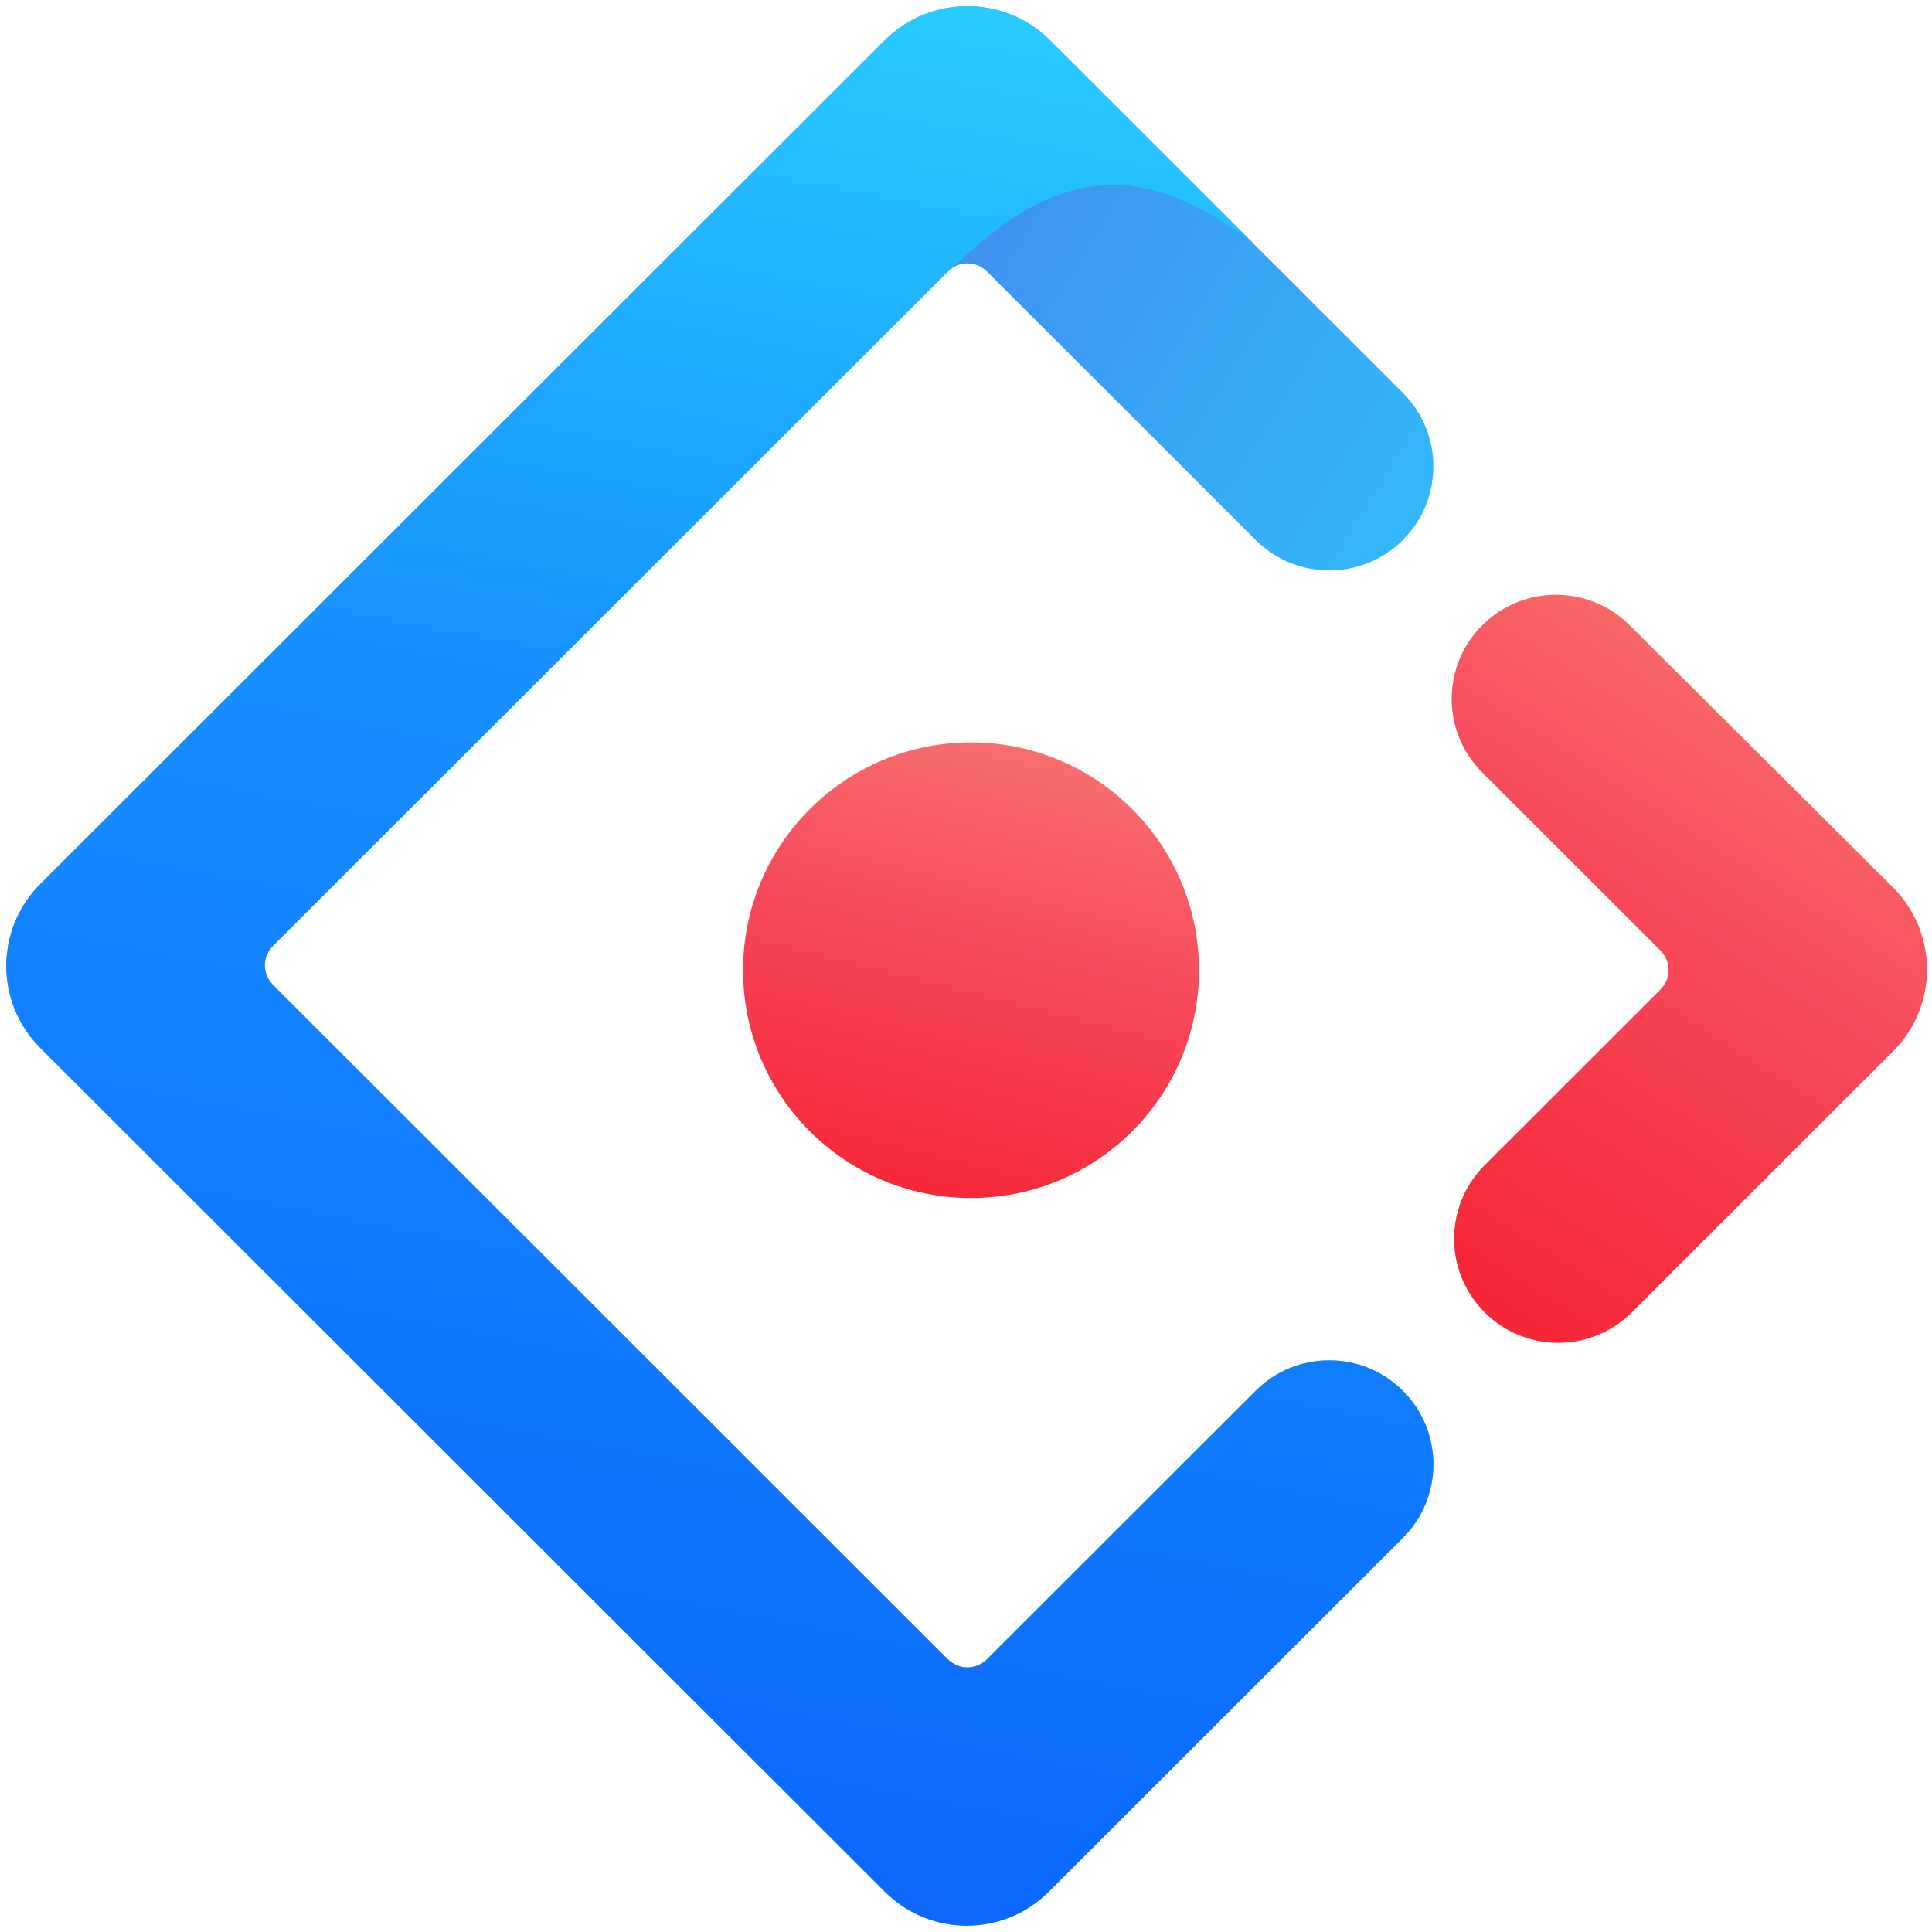
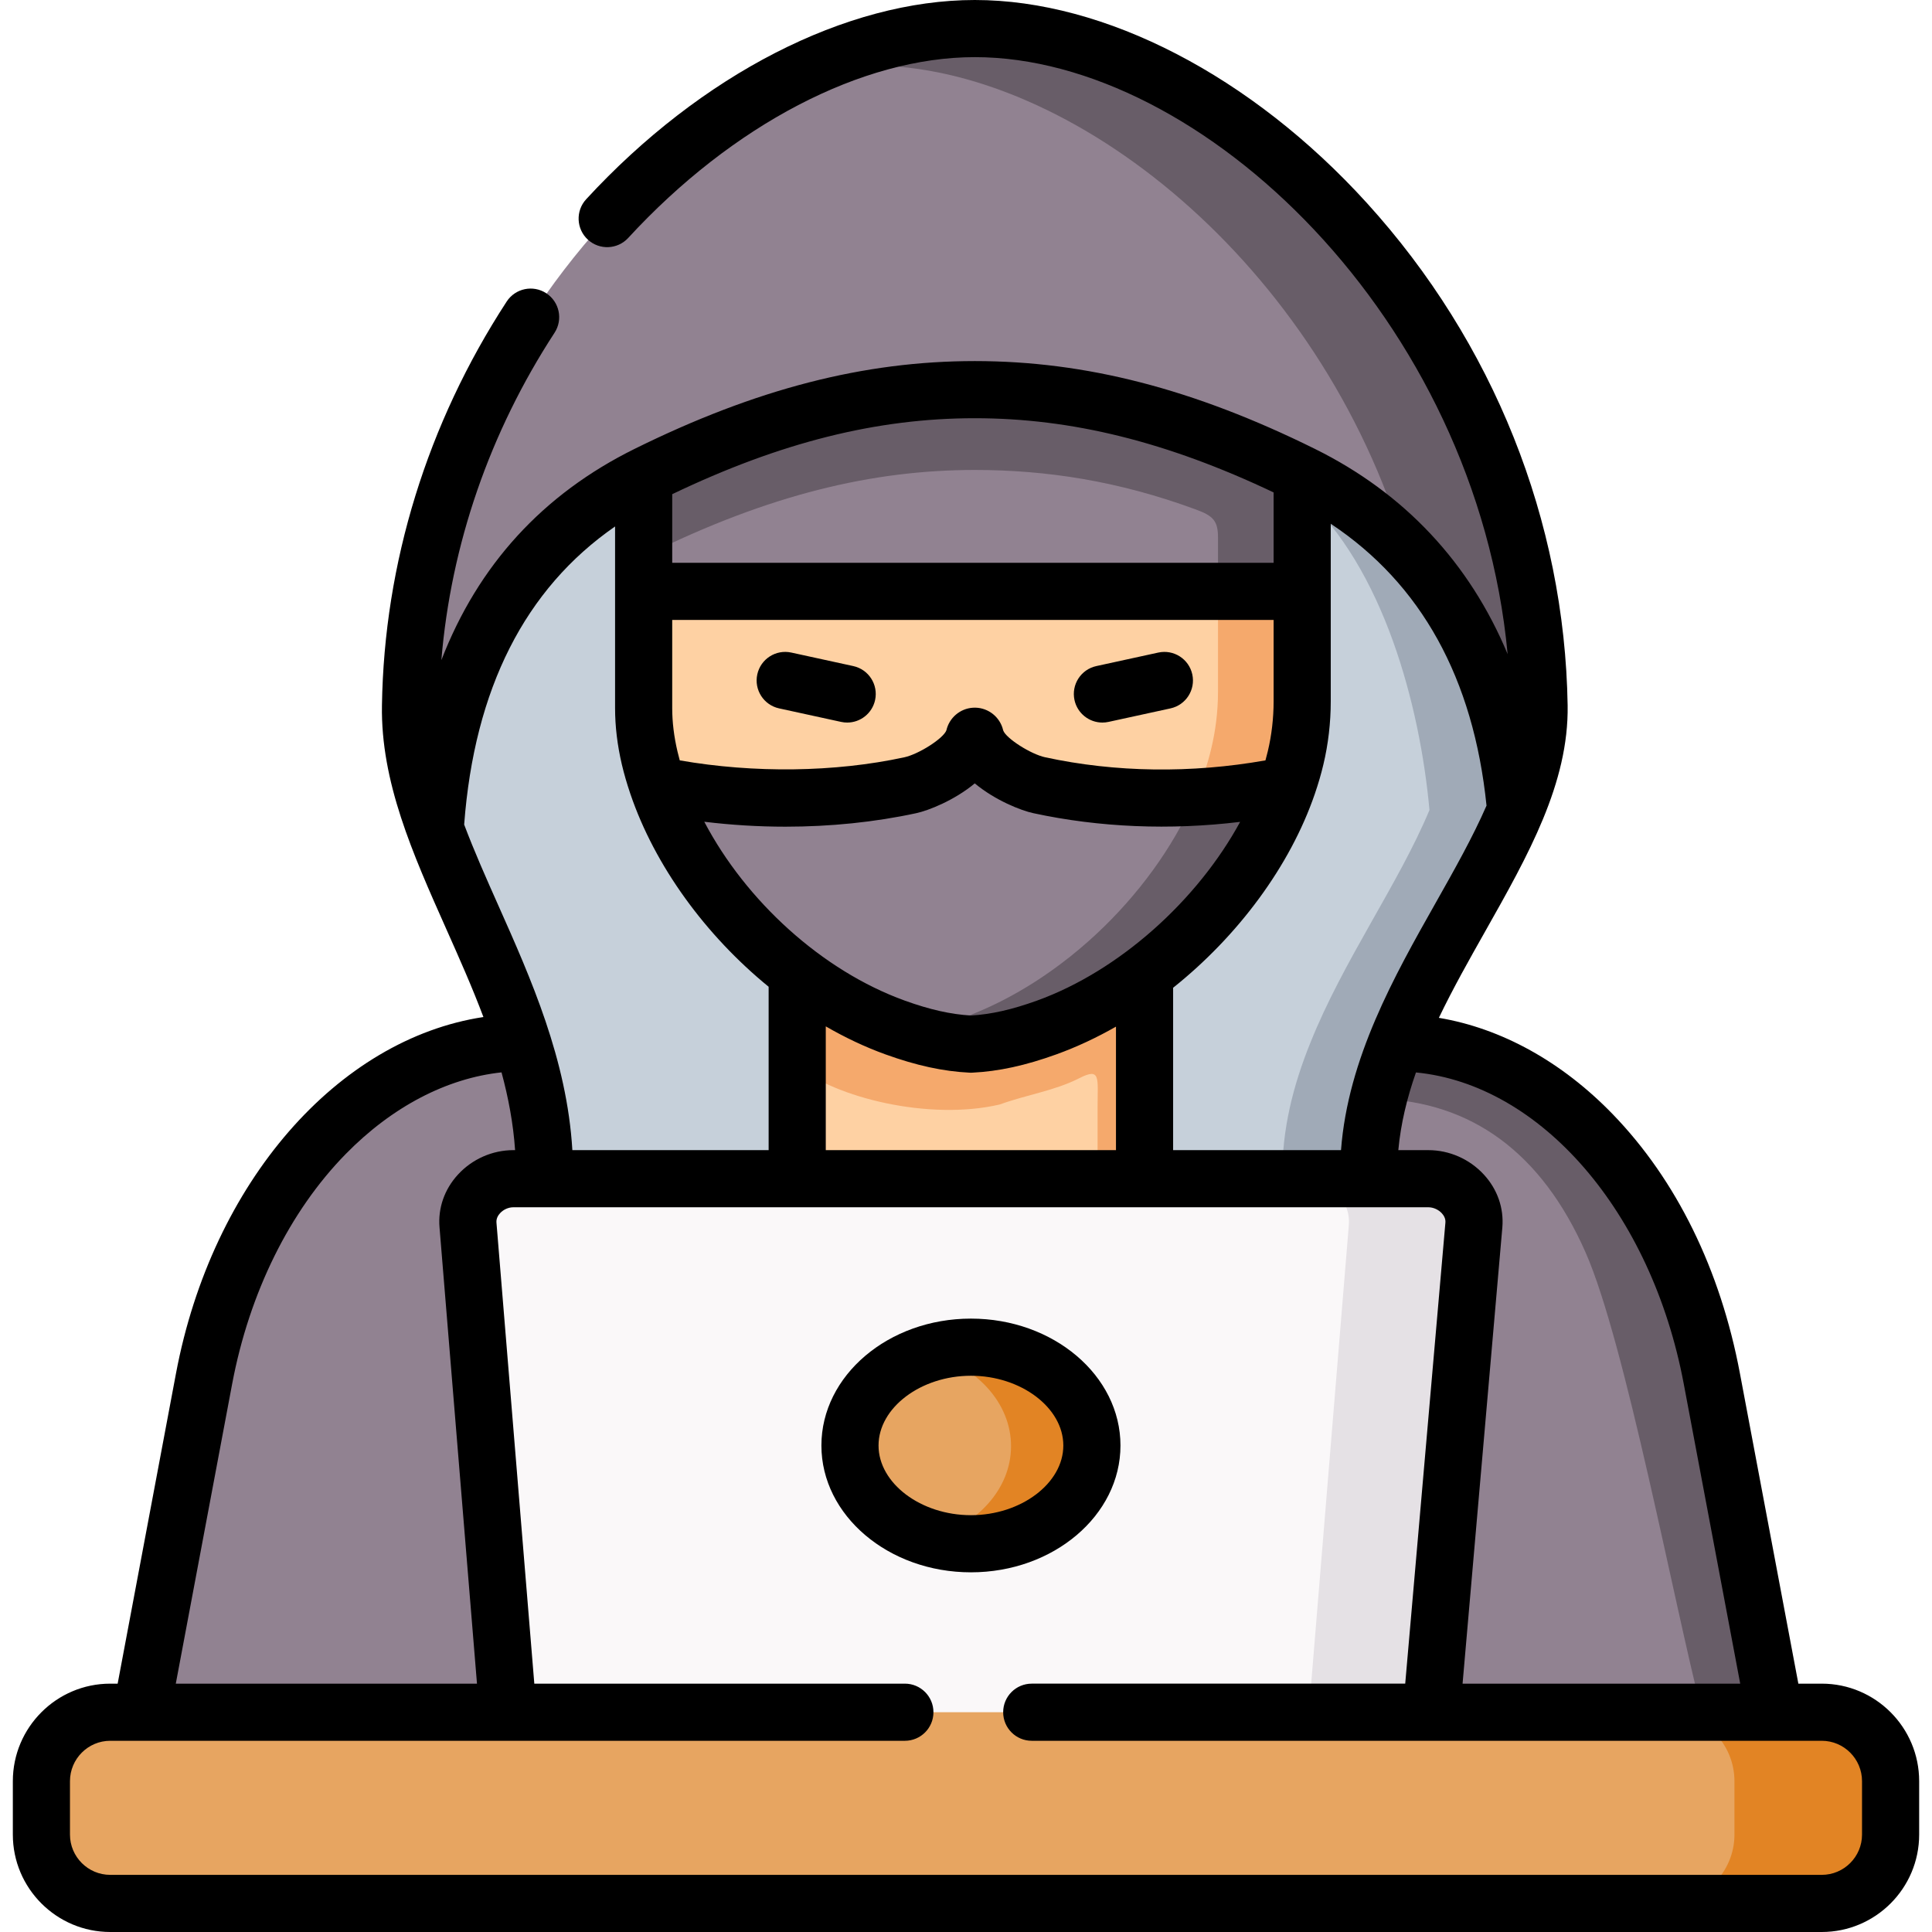
- <svg xmlns="http://www.w3.org/2000/svg" width="200" height="200" version="1.1" viewBox="0 0 200 200">
-   <defs>
-     <linearGradient id="linearGradient-1" x1="62.102%" x2="108.197%" y1="0%" y2="37.864%">
-       <stop offset="0%" stop-color="#4285EB" />
-       <stop offset="100%" stop-color="#2EC7FF" />
-     </linearGradient>
-     <linearGradient id="linearGradient-2" x1="69.644%" x2="54.043%" y1="0%" y2="108.457%">
-       <stop offset="0%" stop-color="#29CDFF" />
-       <stop offset="37.86%" stop-color="#148EFF" />
-       <stop offset="100%" stop-color="#0A60FF" />
-     </linearGradient>
-     <linearGradient id="linearGradient-3" x1="69.691%" x2="16.723%" y1="-12.974%" y2="117.391%">
-       <stop offset="0%" stop-color="#FA816E" />
-       <stop offset="41.473%" stop-color="#F74A5C" />
-       <stop offset="100%" stop-color="#F51D2C" />
-     </linearGradient>
-     <linearGradient id="linearGradient-4" x1="68.128%" x2="30.44%" y1="-35.691%" y2="114.943%">
-       <stop offset="0%" stop-color="#FA8E7D" />
-       <stop offset="51.264%" stop-color="#F74A5C" />
-       <stop offset="100%" stop-color="#F51D2C" />
-     </linearGradient>
-   </defs>
-   <g id="Page-1" fill="none" fill-rule="evenodd" stroke="none" stroke-width="1">
-     <g id="logo" transform="translate(-20, -20)">
-       <g id="Group-28-Copy-5" transform="translate(20, 20)">
-         <g id="Group-27-Copy-3">
-           <g id="Group-25" fill-rule="nonzero">
-             <g id="2">
-               <path id="Shape" fill="url(#linearGradient-1)" d="M91.588,4.177 L4.18,91.513 C-0.519,96.208 -0.519,103.792 4.18,108.487 L91.588,195.823 C96.287,200.519 103.877,200.519 108.577,195.823 L145.225,159.205 C149.434,155 149.434,148.182 145.225,143.977 C141.017,139.772 134.194,139.772 129.985,143.977 L102.202,171.737 C101.032,172.906 99.257,172.906 98.088,171.737 L28.286,101.993 C27.116,100.824 27.116,99.051 28.286,97.882 L98.088,28.138 C99.257,26.969 101.032,26.969 102.202,28.138 L129.985,55.898 C134.194,60.103 141.017,60.103 145.225,55.898 C149.434,51.693 149.434,44.876 145.225,40.671 L108.581,4.056 C103.862,-0.538 96.269,-0.501 91.588,4.177 Z" />
-               <path id="Shape" fill="url(#linearGradient-2)" d="M91.588,4.177 L4.18,91.513 C-0.519,96.208 -0.519,103.792 4.18,108.487 L91.588,195.823 C96.287,200.519 103.877,200.519 108.577,195.823 L145.225,159.205 C149.434,155 149.434,148.182 145.225,143.977 C141.017,139.772 134.194,139.772 129.985,143.977 L102.202,171.737 C101.032,172.906 99.257,172.906 98.088,171.737 L28.286,101.993 C27.116,100.824 27.116,99.051 28.286,97.882 L98.088,28.138 C101,25.627 105.752,20.542 112.73,19.352 C117.916,18.469 123.585,20.414 129.739,25.189 C125.625,21.078 118.572,14.034 108.581,4.056 C103.862,-0.538 96.269,-0.501 91.588,4.177 Z" />
-             </g>
-             <path id="Shape" fill="url(#linearGradient-3)" d="M153.686,135.855 C157.894,140.06 164.717,140.06 168.926,135.855 L195.96,108.843 C200.659,104.147 200.659,96.564 195.961,91.869 L168.691,64.718 C164.472,60.518 157.647,60.524 153.436,64.732 C149.227,68.937 149.227,75.754 153.436,79.959 L171.854,98.362 C173.024,99.531 173.024,101.305 171.854,102.473 L153.686,120.627 C149.477,124.832 149.477,131.65 153.686,135.855 Z" />
-           </g>
-           <ellipse id="Combined-Shape" cx="100.519" cy="100.437" fill="url(#linearGradient-4)" rx="23.6" ry="23.581" />
-         </g>
-       </g>
+ <svg xmlns="http://www.w3.org/2000/svg" id="Capa_1" enable-background="new 0 0 512 512" height="512" viewBox="0 0 512 512" width="512">
+   <g>
+     <g>
+       <path clip-rule="evenodd" d="m370.101 276.363c8.81-21.94 23.36-41.976 31.573-61.699-3.24-35.837-18.586-70.139-56.582-88.925-24.582 33.393-35.779 63.034-51.807 132.321v54.31l37.598 19.553 31.545-19.553.284-.483c-.142-12.476 2.871-24.27 7.389-35.524z" fill="#c6d0da" fill-rule="evenodd" />
+     </g>
+     <g>
+       <path clip-rule="evenodd" d="m134.624 473.821c14.891-51.098 56.695-138.971 3.865-197.515-37.058 0-74.201 34.899-84.404 89.038l-16.625 88.413z" fill="#918291" fill-rule="evenodd" />
+     </g>
+     <g>
+       <path clip-rule="evenodd" d="m211.269 312.37c28.419-61.045-18.302-139.17-40.696-196.151-38.99 19.752-52.774 66.104-55.246 103.418 6.65 18.103 16.824 36.604 23.161 56.668 3.581 11.283 5.94 23.077 5.797 35.581v.483l29.982 13.954z" fill="#c6d0da" fill-rule="evenodd" />
+     </g>
+     <g>
+       <path clip-rule="evenodd" d="m470.306 453.757-16.653-88.413c-10.174-54.139-46.493-88.981-83.551-88.981-48.312 13.329-35.154 128.882 9.861 177.394l49.875 11.624z" fill="#918291" fill-rule="evenodd" />
+     </g>
+     <g>
+       <path clip-rule="evenodd" d="m401.674 214.664c-2.302-25.578-10.771-50.359-29.243-69.287-7.417-7.616-16.454-24.299-27.339-29.67v15.375c21.598 19.382 31.232 56.043 33.733 83.582-8.241 19.723-22.792 39.759-31.573 61.699-4.547 11.254-7.559 23.048-7.417 35.524l-.284.483h22.877l.284-.483c-.142-12.476 2.87-24.27 7.389-35.524 8.81-21.94 23.36-41.976 31.573-61.699z" fill="#a0aab7" fill-rule="evenodd" />
+     </g>
+     <g>
+       <path clip-rule="evenodd" d="m303.317 312.37v-54.31c-30.948-15.119-58.827-13.073-92.048-.114v54.423l42.827 12.021z" fill="#fed1a3" fill-rule="evenodd" />
+     </g>
+     <g>
+       <path clip-rule="evenodd" d="m453.652 365.344c-10.174-54.139-46.493-88.981-83.551-88.981-1.932 4.831-3.609 9.776-4.86 14.835 24.724.711 43.339 14.323 54.962 40.725 10.487 23.787 23.303 92.534 30.834 121.834h19.268z" fill="#685d68" fill-rule="evenodd" />
+     </g>
+     <g>
+       <path clip-rule="evenodd" d="m379.962 453.757 10.629-129.11c.54-6.735-5.428-12.277-12.05-12.277h-16.113-59.111-92.048-66.983-8.241c-6.622 0-12.589 5.542-12.021 12.277l10.6 129.11 118.733 20.064z" fill="#faf8f9" fill-rule="evenodd" />
+     </g>
+     <g>
+       <path clip-rule="evenodd" d="m257.307 409.11c17.705 0 32.056-11.652 32.056-26.032s-14.351-26.061-32.056-26.061-32.056 11.68-32.056 26.061c0 14.38 14.351 26.032 32.056 26.032z" fill="#e7a561" fill-rule="evenodd" />
+     </g>
+     <g>
+       <path clip-rule="evenodd" d="m379.962 453.757 10.629-129.11c.54-6.735-5.428-12.277-12.05-12.277h-16.113-16.994c6.622 0 12.589 5.542 12.021 12.277l-10.6 129.11z" fill="#e5e1e5" fill-rule="evenodd" />
+     </g>
+     <g>
+       <path clip-rule="evenodd" d="m289.364 383.078c0-14.38-14.351-26.061-32.056-26.061-3.893 0-7.588.568-11.026 1.591 12.589 3.496 21.655 13.215 21.655 24.64 0 11.226-8.781 20.803-21.058 24.441 3.268.909 6.764 1.421 10.43 1.421 17.703 0 32.055-11.652 32.055-26.032z" fill="#e28424" fill-rule="evenodd" />
+     </g>
+     <g>
+       <path clip-rule="evenodd" d="m257.307 276.704c-6.366-.313-12.845-1.79-20.092-4.405-9.236-3.353-17.989-8.298-25.946-14.352v24.554c10.032 8.327 34.927 14.579 53.655 10.203 7.389-2.671 14.494-3.609 21.144-6.991 5.684-2.899 4.803-.028 4.803 7.616v19.041h12.447v-54.31c-7.986 5.997-16.767 10.913-25.946 14.238-7.248 2.615-13.699 4.093-20.065 4.406z" fill="#f5a96c" fill-rule="evenodd" />
+     </g>
+     <g>
+       <path clip-rule="evenodd" d="m407.87 187.069c-1.62-102.453-85.143-179.498-149.54-179.498s-147.919 77.045-149.539 179.498c-.171 10.885 2.558 21.656 6.536 32.569 2.472-37.315 16.256-73.635 55.246-93.415.313-.142.654-.313.966-.483 32.369-16 59.765-22.48 86.791-22.48 26.998 0 54.422 6.48 86.762 22.48 37.996 18.785 53.342 53.088 56.582 88.925 3.865-9.209 6.338-18.36 6.196-27.596z" fill="#918291" fill-rule="evenodd" />
+     </g>
+     <g>
+       <path clip-rule="evenodd" d="m407.87 187.069c-1.62-102.453-85.143-179.498-149.54-179.498-15.062 0-31.175 4.206-47.033 11.965 6.622-1.449 13.158-2.188 19.524-2.188 53.029 0 119.074 52.32 141.61 128.03 18.472 18.927 26.941 43.709 29.243 69.287 3.865-9.209 6.338-18.36 6.196-27.596z" fill="#685d68" fill-rule="evenodd" />
+     </g>
+     <g>
+       <path clip-rule="evenodd" d="m470.306 453.757h-90.343-245.339-97.164-8.241c-10.032 0-18.245 8.242-18.245 18.274v14.153c0 10.032 8.213 18.245 18.245 18.245h453.563c10.032 0 18.245-8.213 18.245-18.245v-14.153c0-10.032-8.213-18.274-18.245-18.274z" fill="#e7a561" fill-rule="evenodd" />
+     </g>
+     <g>
+       <path clip-rule="evenodd" d="m501.026 486.184v-14.153c0-10.032-8.213-18.274-18.245-18.274h-12.476-19.268-9.634c10.032 0 18.245 8.242 18.245 18.274v14.153c0 10.032-8.213 18.245-18.245 18.245h41.378c10.032 0 18.245-8.213 18.245-18.245z" fill="#e28424" fill-rule="evenodd" />
+     </g>
+     <g>
+       <path clip-rule="evenodd" d="m345.093 156.717v-41.009c-32.341-15.972-59.765-22.451-86.762-22.451-27.026 0-54.422 6.48-86.791 22.451l-.966.512v40.498l94.123 6.764z" fill="#918291" fill-rule="evenodd" />
+     </g>
+     <g>
+       <path clip-rule="evenodd" d="m345.093 125.739c-32.341-16-59.765-22.48-86.762-22.48-27.026 0-54.564 6.224-86.791 22.48l-.966.483v21.286l.966-.483c32.369-16 59.765-22.48 86.791-22.48 18.842 0 37.996 2.87 58.685 10.515 4.547 1.677 5.769 3.012 5.769 7.446v11.68 2.529h22.309v-9.691-21.285z" fill="#685d68" fill-rule="evenodd" />
+     </g>
+     <g>
+       <path clip-rule="evenodd" d="m345.093 185.875v-29.158h-174.52v30.977c0 4.263.54 8.668 1.591 13.158.568 2.387 1.279 4.831 2.103 7.247-.682 14.863 162.981 15.744 166.96 0 .853-2.444 1.563-4.888 2.131-7.304 1.081-4.519 1.735-9.634 1.735-14.92z" fill="#fed1a3" fill-rule="evenodd" />
+     </g>
+     <g>
+       <path clip-rule="evenodd" d="m341.228 208.099c.853-2.444 1.563-4.888 2.131-7.304 1.08-4.519 1.734-9.634 1.734-14.92v-29.158h-22.309v26.629c0 5.286-.682 10.373-1.762 14.92-1.051 4.49-2.529 8.782-4.348 12.988 8.185-.427 16.426-1.478 24.554-3.155z" fill="#f5a96c" fill-rule="evenodd" />
+     </g>
+     <g>
+       <path clip-rule="evenodd" d="m303.317 258.06c17.648-13.243 31.573-31.745 37.911-49.961-22.252 4.576-45.157 4.462-65.789 0-4.945-1.052-15.573-6.65-16.966-12.874-.057-.171-.256-.142-.284 0-1.393 6.224-12.05 11.822-16.966 12.874-20.632 4.462-44.703 4.576-66.954 0 6.224 18.16 19.666 36.604 37.001 49.848 7.957 6.053 16.71 10.998 25.946 14.352 7.247 2.615 13.726 4.092 20.092 4.405 6.366-.313 12.817-1.79 20.064-4.405 9.178-3.326 17.96-8.242 25.945-14.239z" fill="#918291" fill-rule="evenodd" />
+     </g>
+     <g>
+       <path clip-rule="evenodd" d="m303.317 258.06c17.506-13.13 31.346-31.432 37.768-49.507.028-.171.085-.313.142-.455-8.128 1.677-16.369 2.728-24.554 3.155-.796 1.847-1.648 3.666-2.586 5.485-6.423 12.561-16.142 24.725-27.85 34.615-1.705 1.449-3.467 2.842-5.257 4.178-7.986 5.997-16.739 10.913-25.918 14.238-5.03 1.819-9.691 3.069-14.181 3.78 5.797 1.847 11.14 2.899 16.426 3.155 6.366-.313 12.817-1.79 20.064-4.405 9.179-3.326 17.961-8.242 25.946-14.239z" fill="#685d68" fill-rule="evenodd" />
+     </g>
+     <g>
+       <path d="m206.473 187.73 16.426 3.581c.544.119 1.086.175 1.621.175 3.482 0 6.617-2.418 7.389-5.96.89-4.086-1.699-8.12-5.784-9.01l-16.426-3.581c-4.091-.89-8.119 1.7-9.01 5.784-.891 4.087 1.698 8.121 5.784 9.011z" />
+       <path d="m292.142 191.487c.533 0 1.077-.057 1.62-.175l16.426-3.581c4.086-.89 6.675-4.924 5.784-9.01-.89-4.084-4.921-6.677-9.01-5.784l-16.426 3.581c-4.086.89-6.675 4.924-5.784 9.01.772 3.541 3.907 5.959 7.39 5.959z" />
+       <path d="m482.782 446.186h-6.198l-15.49-82.241c-5.165-27.482-16.816-51.225-33.695-68.66-13.502-13.948-29.544-22.773-46.084-25.547 3.737-7.787 8.043-15.417 12.299-22.954 11.386-20.163 22.141-39.209 21.827-59.836-.774-48.949-19.665-96.232-53.195-133.14-30.61-33.693-69.458-53.808-103.916-53.808-34.053 0-72.553 19.739-102.99 52.802-2.831 3.077-2.633 7.866.443 10.698 3.074 2.831 7.865 2.634 10.698-.442 27.619-30.004 61.955-47.916 91.849-47.916 59.987 0 132.921 69.423 141.208 158.202-10.074-24.156-27.32-42.64-51.089-54.391-32.082-15.872-60.718-23.265-90.12-23.265-29.393 0-58.037 7.392-90.145 23.264-24.34 12.031-41.464 30.787-51.217 55.991 2.539-30.594 12.796-60.364 29.996-86.763 2.283-3.504 1.293-8.194-2.211-10.476-3.503-2.282-8.193-1.294-10.477 2.21-21.048 32.306-32.478 69.319-33.055 107.033-.324 20.26 8.113 39.196 17.045 59.244 3.41 7.654 6.863 15.405 9.845 23.333-38.555 5.845-71.918 43.749-81.466 94.42l-15.464 82.242h-1.962c-14.235 0-25.816 11.594-25.816 25.845v14.153c0 14.235 11.581 25.816 25.816 25.816h453.564c14.235 0 25.816-11.581 25.816-25.816v-14.154c0-14.25-11.581-25.844-25.816-25.844zm-36.57-79.441 14.963 79.441h-73.578l10.539-120.902c.432-5.127-1.304-10.1-4.89-14-3.788-4.121-9.148-6.484-14.705-6.484h-7.971c.641-7.025 2.32-13.877 4.673-20.592 33.029 3.203 62.394 36.908 70.969 82.537zm-97.731-156.473c.875-2.565 1.636-5.14 2.241-7.716 1.27-5.311 1.942-11.079 1.942-16.681v-47.07c23.964 15.909 37.822 40.974 41.28 74.688-3.664 8.396-8.521 17.003-13.515 25.846-10.941 19.374-23.204 41.104-25.048 65.46h-44.491v-43.032c17.192-13.721 30.986-32.233 37.549-51.369.012-.042.029-.083.042-.126zm-73.68 54.905c-6.605 2.383-12.177 3.641-17.494 3.945-5.339-.306-10.92-1.563-17.519-3.944-21.957-7.933-42.12-26.426-53.147-47.407 7.137.867 14.35 1.309 21.514 1.309 11.879 0 23.624-1.193 34.651-3.577 3.193-.683 10.087-3.38 15.519-7.898 5.434 4.524 12.331 7.217 15.513 7.894 17.54 3.793 36.246 4.555 54.81 2.306-11.263 20.727-31.916 39.448-53.847 47.372zm20.945 6.893v32.729h-76.906v-32.799c5.124 2.964 10.417 5.474 15.806 7.421 8.211 2.962 15.293 4.502 22.29 4.845.123.006.247.009.371.009s.248-.003.371-.009c6.975-.342 14.048-1.882 22.265-4.846 5.389-1.948 10.681-4.43 15.803-7.35zm-117.602-141.107c28.618-13.709 54.19-20.132 80.186-20.132 25.709 0 50.988 6.274 79.191 19.666v18.649h-159.377zm0 33.324h159.377v21.588c0 4.434-.528 8.984-1.533 13.187-.192.815-.403 1.631-.63 2.447-19.664 3.476-39.736 3.21-58.345-.815-3.862-.822-10.436-5.045-11.153-7.121-.059-.261-.131-.519-.217-.772-1.117-3.303-4.312-5.465-7.79-5.249-3.413.21-6.288 2.661-7.048 5.985-.762 2.13-7.318 6.336-11.185 7.163-18.383 3.975-39.809 4.24-59.476.806-.216-.792-.423-1.585-.609-2.379-.924-3.945-1.392-7.791-1.392-11.432v-23.408zm-55.137 54.229c2.706-35.977 16.137-62.48 39.995-78.996v48.174c0 4.802.602 9.81 1.792 14.893.603 2.564 1.355 5.124 2.217 7.674.018.059.04.116.059.174 6.484 19.058 19.917 37.428 36.627 51.067v43.297h-52.016c-1.418-23.989-11.019-45.547-19.584-64.771-3.262-7.322-6.443-14.481-9.09-21.512zm-61.482 148.23c4.548-24.134 15.236-45.77 30.096-60.922 12.303-12.545 26.778-20.08 41.289-21.634 1.821 6.702 3.111 13.558 3.596 20.609h-.461c-5.547 0-10.896 2.358-14.675 6.47-3.587 3.902-5.324 8.879-4.892 13.998l9.928 120.919h-79.819zm431.931 119.438c0 5.886-4.789 10.674-10.674 10.674h-453.564c-5.885 0-10.674-4.789-10.674-10.674v-14.154c0-5.901 4.789-10.703 10.674-10.703h210.583c4.181 0 7.571-3.39 7.571-7.571s-3.39-7.571-7.571-7.571h-98.203l-10.031-122.175c-.094-1.106.465-1.967.95-2.495.906-.986 2.225-1.575 3.527-1.575h75.224 92.049 75.224c1.293 0 2.655.609 3.557 1.589.484.527 1.042 1.384.951 2.459l-10.651 122.196h-98.977c-4.181 0-7.571 3.39-7.571 7.571s3.39 7.571 7.571 7.571h196.843c.011 0 .022.001.033.001.01 0 .021-.001.031-.001h12.453c5.885 0 10.674 4.801 10.674 10.703v14.155z" />
+       <path d="m296.935 383.078c0-18.545-17.777-33.632-39.627-33.632s-39.627 15.087-39.627 33.632c0 18.529 17.777 33.603 39.627 33.603s39.627-15.074 39.627-33.603zm-39.628 18.461c-13.273 0-24.485-8.454-24.485-18.461 0-10.023 11.213-18.49 24.485-18.49 13.273 0 24.485 8.467 24.485 18.49 0 10.007-11.212 18.461-24.485 18.461z" />
    </g>
  </g>
</svg>
